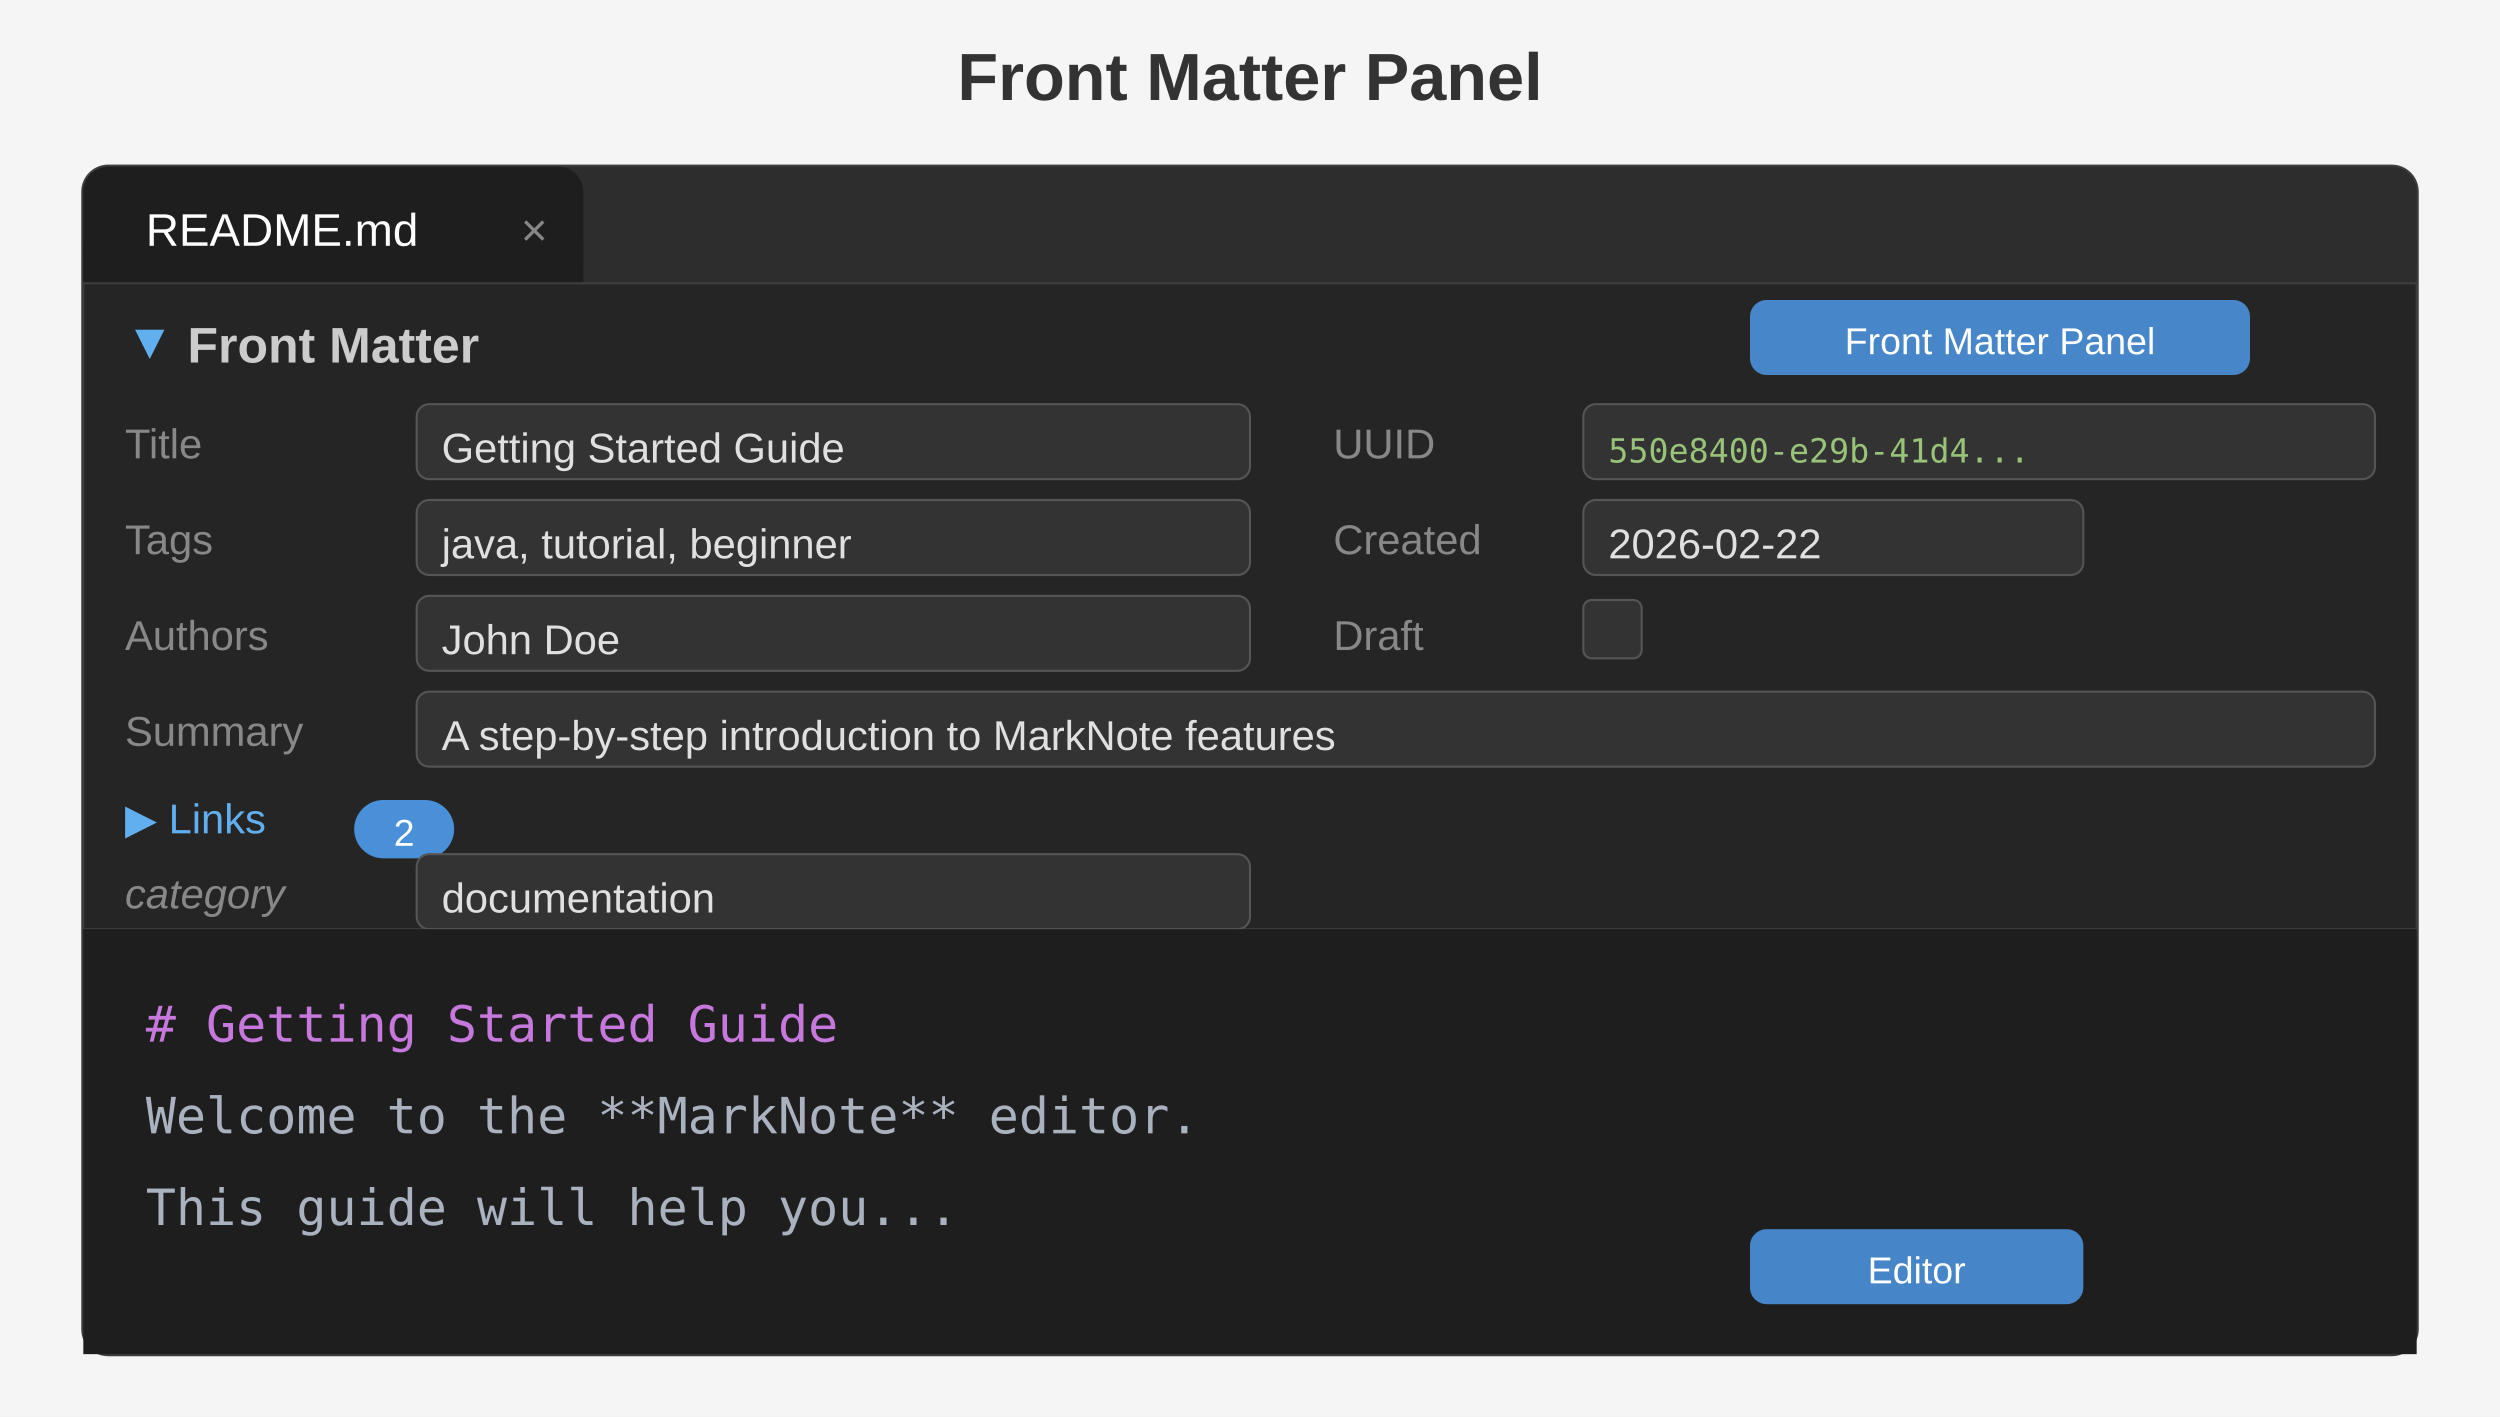
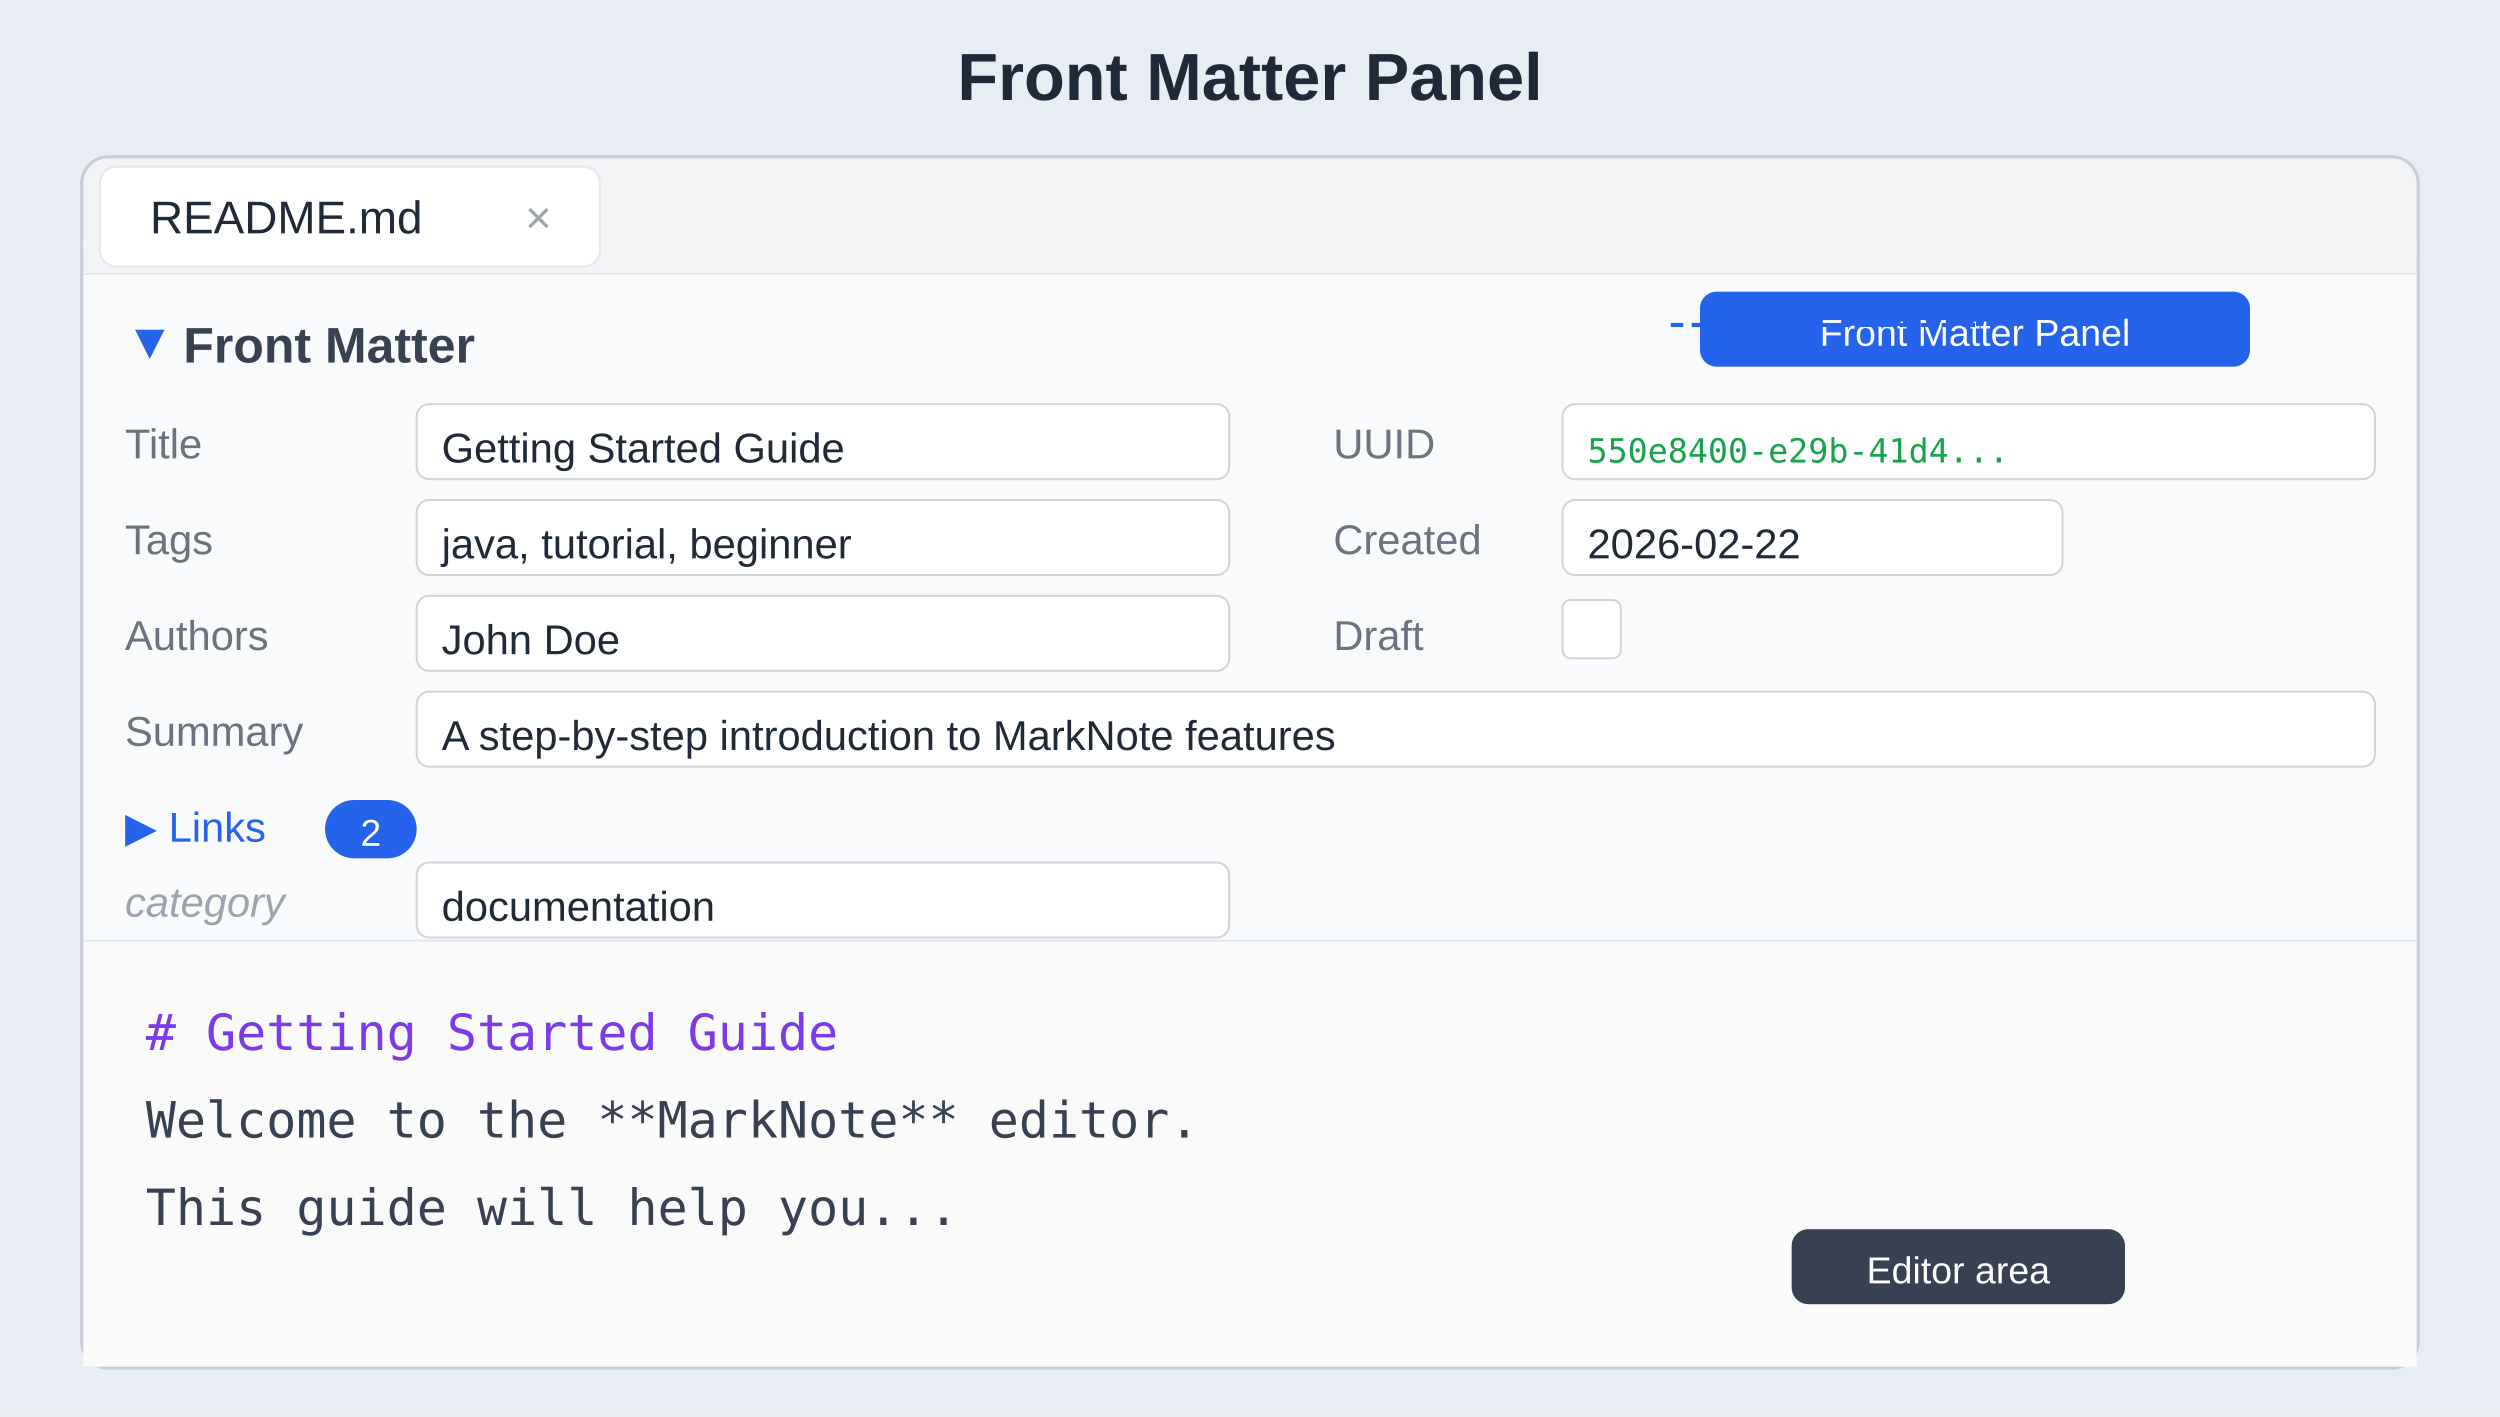
<svg xmlns="http://www.w3.org/2000/svg" viewBox="0 0 600 340" width="600" height="340">
-   <rect width="600" height="340" fill="#f5f5f5" />
-   <text x="300" y="24" font-family="Arial, sans-serif" font-size="16" fill="#333333" text-anchor="middle" font-weight="bold">Front Matter Panel</text>
-   <rect x="20" y="40" width="560" height="285" rx="6" fill="#1e1e1e" stroke="#3d3d3d" stroke-width="1" />
-   <rect x="20" y="40" width="560" height="28" rx="6" fill="#2d2d2d" />
-   <rect x="20" y="58" width="560" height="10" fill="#2d2d2d" />
-   <rect x="20" y="40" width="120" height="28" rx="6" fill="#1e1e1e" />
-   <rect x="20" y="58" width="120" height="10" fill="#1e1e1e" />
-   <text x="35" y="59" font-family="Arial, sans-serif" font-size="11" fill="#ffffff">README.md</text>
-   <text x="125" y="59" font-family="Arial, sans-serif" font-size="11" fill="#888888">×</text>
-   <rect x="20" y="68" width="560" height="155" fill="#252525" stroke="#3d3d3d" stroke-width="0.5" />
-   <text x="30" y="86" font-family="Arial, sans-serif" font-size="12" fill="#61afef">▼</text>
-   <text x="45" y="87" font-family="Arial, sans-serif" font-size="12" fill="#cccccc" font-weight="bold">Front Matter</text>
-   <text x="30" y="110" font-family="Arial, sans-serif" font-size="10" fill="#888888">Title</text>
-   <rect x="100" y="97" width="200" height="18" rx="3" fill="#333333" stroke="#555555" stroke-width="0.5" />
-   <text x="106" y="111" font-family="Arial, sans-serif" font-size="10" fill="#e0e0e0">Getting Started Guide</text>
-   <text x="30" y="133" font-family="Arial, sans-serif" font-size="10" fill="#888888">Tags</text>
-   <rect x="100" y="120" width="200" height="18" rx="3" fill="#333333" stroke="#555555" stroke-width="0.5" />
-   <text x="106" y="134" font-family="Arial, sans-serif" font-size="10" fill="#e0e0e0">java, tutorial, beginner</text>
-   <text x="30" y="156" font-family="Arial, sans-serif" font-size="10" fill="#888888">Authors</text>
-   <rect x="100" y="143" width="200" height="18" rx="3" fill="#333333" stroke="#555555" stroke-width="0.5" />
-   <text x="106" y="157" font-family="Arial, sans-serif" font-size="10" fill="#e0e0e0">John Doe</text>
-   <text x="320" y="110" font-family="Arial, sans-serif" font-size="10" fill="#888888">UUID</text>
-   <rect x="380" y="97" width="190" height="18" rx="3" fill="#333333" stroke="#555555" stroke-width="0.5" />
-   <text x="386" y="111" font-family="monospace" font-size="8" fill="#98c379">550e8400-e29b-41d4...</text>
-   <text x="320" y="133" font-family="Arial, sans-serif" font-size="10" fill="#888888">Created</text>
-   <rect x="380" y="120" width="120" height="18" rx="3" fill="#333333" stroke="#555555" stroke-width="0.5" />
-   <text x="386" y="134" font-family="Arial, sans-serif" font-size="10" fill="#e0e0e0">2026-02-22</text>
-   <text x="320" y="156" font-family="Arial, sans-serif" font-size="10" fill="#888888">Draft</text>
-   <rect x="380" y="144" width="14" height="14" rx="2" fill="#333333" stroke="#555555" stroke-width="0.5" />
-   <text x="30" y="179" font-family="Arial, sans-serif" font-size="10" fill="#888888">Summary</text>
-   <rect x="100" y="166" width="470" height="18" rx="3" fill="#333333" stroke="#555555" stroke-width="0.5" />
-   <text x="106" y="180" font-family="Arial, sans-serif" font-size="10" fill="#e0e0e0">A step-by-step introduction to MarkNote features</text>
-   <text x="30" y="200" font-family="Arial, sans-serif" font-size="10" fill="#61afef">▶ Links</text>
-   <rect x="85" y="192" width="24" height="14" rx="7" fill="#4a90d9" />
-   <text x="97" y="203" font-family="Arial, sans-serif" font-size="9" fill="#ffffff" text-anchor="middle">2</text>
-   <text x="30" y="218" font-family="Arial, sans-serif" font-size="10" fill="#888888" font-style="italic">category</text>
-   <rect x="100" y="205" width="200" height="18" rx="3" fill="#333333" stroke="#555555" stroke-width="0.5" />
-   <text x="106" y="219" font-family="Arial, sans-serif" font-size="10" fill="#e0e0e0">documentation</text>
-   <rect x="20" y="223" width="560" height="102" fill="#1e1e1e" />
-   <text x="35" y="250" font-family="monospace" font-size="12" fill="#c678dd"># Getting Started Guide</text>
-   <text x="35" y="272" font-family="monospace" font-size="12" fill="#abb2bf">Welcome to the **MarkNote** editor.</text>
-   <text x="35" y="294" font-family="monospace" font-size="12" fill="#abb2bf">This guide will help you...</text>
-   <rect x="420" y="72" width="120" height="18" rx="4" fill="#4a90d9" opacity="0.9" />
-   <text x="480" y="85" font-family="Arial, sans-serif" font-size="9" fill="#ffffff" text-anchor="middle">Front Matter Panel</text>
-   <rect x="420" y="295" width="80" height="18" rx="4" fill="#4a90d9" opacity="0.9" />
-   <text x="460" y="308" font-family="Arial, sans-serif" font-size="9" fill="#ffffff" text-anchor="middle">Editor</text>
+   <rect width="600" height="340" fill="#e8edf3" />
+   <text x="300" y="24" font-family="Arial, sans-serif" font-size="16" fill="#1f2937" text-anchor="middle" font-weight="bold">Front Matter Panel</text>
+   <rect x="20" y="38" width="560" height="290" rx="6" fill="#ffffff" stroke="#c8cdd8" stroke-width="1.5" />
+   <rect x="20" y="38" width="560" height="28" rx="6" fill="#f1f3f5" />
+   <rect x="20" y="58" width="560" height="8" fill="#f1f3f5" />
+   <line x1="20" y1="66" x2="580" y2="66" stroke="#e5e7eb" stroke-width="1" />
+   <rect x="24" y="40" width="120" height="24" rx="4" fill="#ffffff" stroke="#e2e8f0" stroke-width="0.5" />
+   <text x="36" y="56" font-family="Arial, sans-serif" font-size="11" fill="#1f2937">README.md</text>
+   <text x="126" y="56" font-family="Arial, sans-serif" font-size="11" fill="#9ca3af">×</text>
+   <rect x="20" y="66" width="560" height="160" fill="#f8fafc" stroke-bottom="none" />
+   <line x1="20" y1="226" x2="580" y2="226" stroke="#e2e8f0" stroke-width="1" />
+   <text x="30" y="86" font-family="Arial, sans-serif" font-size="12" fill="#2563eb">▼</text>
+   <text x="44" y="87" font-family="Arial, sans-serif" font-size="12" fill="#374151" font-weight="600">Front Matter</text>
+   <text x="30" y="110" font-family="Arial, sans-serif" font-size="10" fill="#6b7280">Title</text>
+   <rect x="100" y="97" width="195" height="18" rx="3" fill="#ffffff" stroke="#d1d5db" stroke-width="0.5" />
+   <text x="106" y="111" font-family="Arial, sans-serif" font-size="10" fill="#1f2937">Getting Started Guide</text>
+   <text x="320" y="110" font-family="Arial, sans-serif" font-size="10" fill="#6b7280">UUID</text>
+   <rect x="375" y="97" width="195" height="18" rx="3" fill="#ffffff" stroke="#d1d5db" stroke-width="0.5" />
+   <text x="381" y="111" font-family="monospace" font-size="8" fill="#16a34a">550e8400-e29b-41d4...</text>
+   <text x="30" y="133" font-family="Arial, sans-serif" font-size="10" fill="#6b7280">Tags</text>
+   <rect x="100" y="120" width="195" height="18" rx="3" fill="#ffffff" stroke="#d1d5db" stroke-width="0.5" />
+   <text x="106" y="134" font-family="Arial, sans-serif" font-size="10" fill="#1f2937">java, tutorial, beginner</text>
+   <text x="320" y="133" font-family="Arial, sans-serif" font-size="10" fill="#6b7280">Created</text>
+   <rect x="375" y="120" width="120" height="18" rx="3" fill="#ffffff" stroke="#d1d5db" stroke-width="0.5" />
+   <text x="381" y="134" font-family="Arial, sans-serif" font-size="10" fill="#1f2937">2026-02-22</text>
+   <text x="30" y="156" font-family="Arial, sans-serif" font-size="10" fill="#6b7280">Authors</text>
+   <rect x="100" y="143" width="195" height="18" rx="3" fill="#ffffff" stroke="#d1d5db" stroke-width="0.5" />
+   <text x="106" y="157" font-family="Arial, sans-serif" font-size="10" fill="#1f2937">John Doe</text>
+   <text x="320" y="156" font-family="Arial, sans-serif" font-size="10" fill="#6b7280">Draft</text>
+   <rect x="375" y="144" width="14" height="14" rx="2" fill="#ffffff" stroke="#d1d5db" stroke-width="0.5" />
+   <text x="30" y="179" font-family="Arial, sans-serif" font-size="10" fill="#6b7280">Summary</text>
+   <rect x="100" y="166" width="470" height="18" rx="3" fill="#ffffff" stroke="#d1d5db" stroke-width="0.5" />
+   <text x="106" y="180" font-family="Arial, sans-serif" font-size="10" fill="#1f2937">A step-by-step introduction to MarkNote features</text>
+   <text x="30" y="202" font-family="Arial, sans-serif" font-size="10" fill="#2563eb">▶ Links</text>
+   <rect x="78" y="192" width="22" height="14" rx="7" fill="#2563eb" />
+   <text x="89" y="203" font-family="Arial, sans-serif" font-size="9" fill="#ffffff" text-anchor="middle">2</text>
+   <text x="30" y="220" font-family="Arial, sans-serif" font-size="10" fill="#9ca3af" font-style="italic">category</text>
+   <rect x="100" y="207" width="195" height="18" rx="3" fill="#ffffff" stroke="#d1d5db" stroke-width="0.5" />
+   <text x="106" y="221" font-family="Arial, sans-serif" font-size="10" fill="#1f2937">documentation</text>
+   <rect x="20" y="226" width="560" height="102" fill="#fafafa" />
+   <text x="35" y="252" font-family="monospace" font-size="12" fill="#7c3aed"># Getting Started Guide</text>
+   <text x="35" y="273" font-family="monospace" font-size="12" fill="#374151">Welcome to the **MarkNote** editor.</text>
+   <text x="35" y="294" font-family="monospace" font-size="12" fill="#374151">This guide will help you...</text>
+   <rect x="408" y="70" width="132" height="18" rx="4" fill="#2563eb" />
+   <text x="474" y="83" font-family="Arial, sans-serif" font-size="9" fill="#ffffff" text-anchor="middle">Front Matter Panel</text>
+   <line x1="474" y1="78" x2="400" y2="78" stroke="#2563eb" stroke-width="1" stroke-dasharray="3,2" />
+   <rect x="430" y="295" width="80" height="18" rx="4" fill="#374151" />
+   <text x="470" y="308" font-family="Arial, sans-serif" font-size="9" fill="#ffffff" text-anchor="middle">Editor area</text>
</svg>
